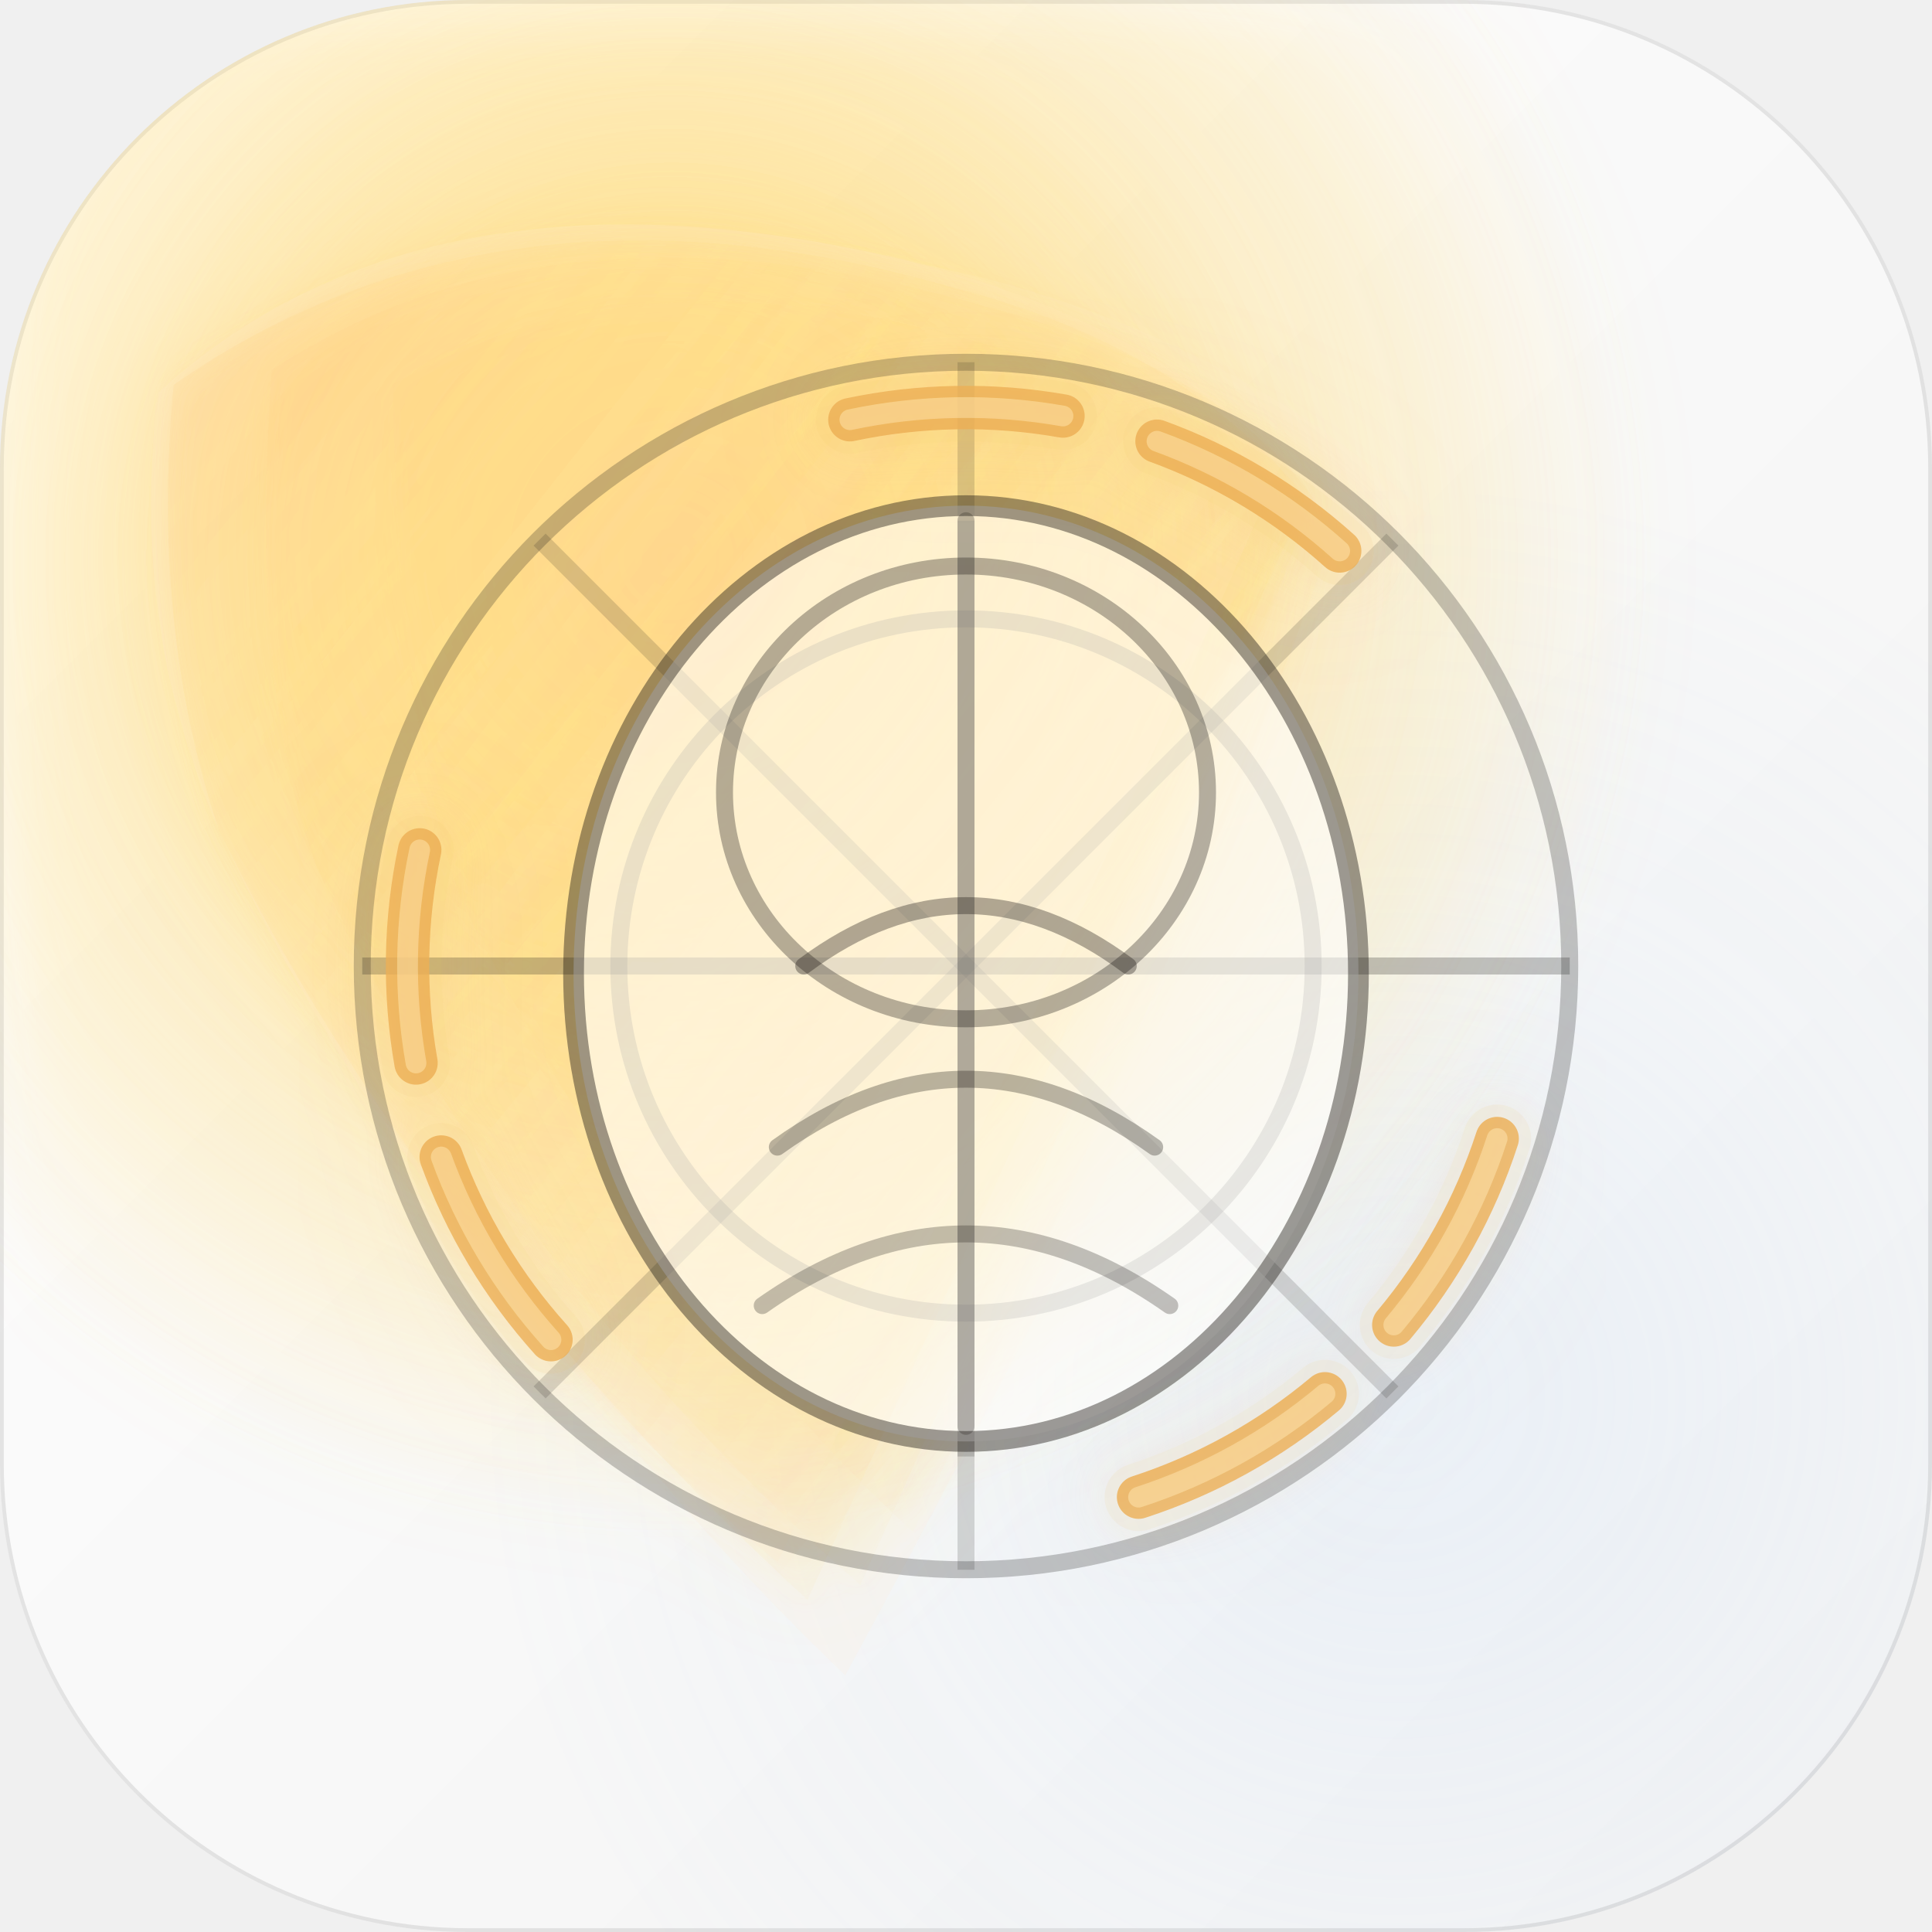
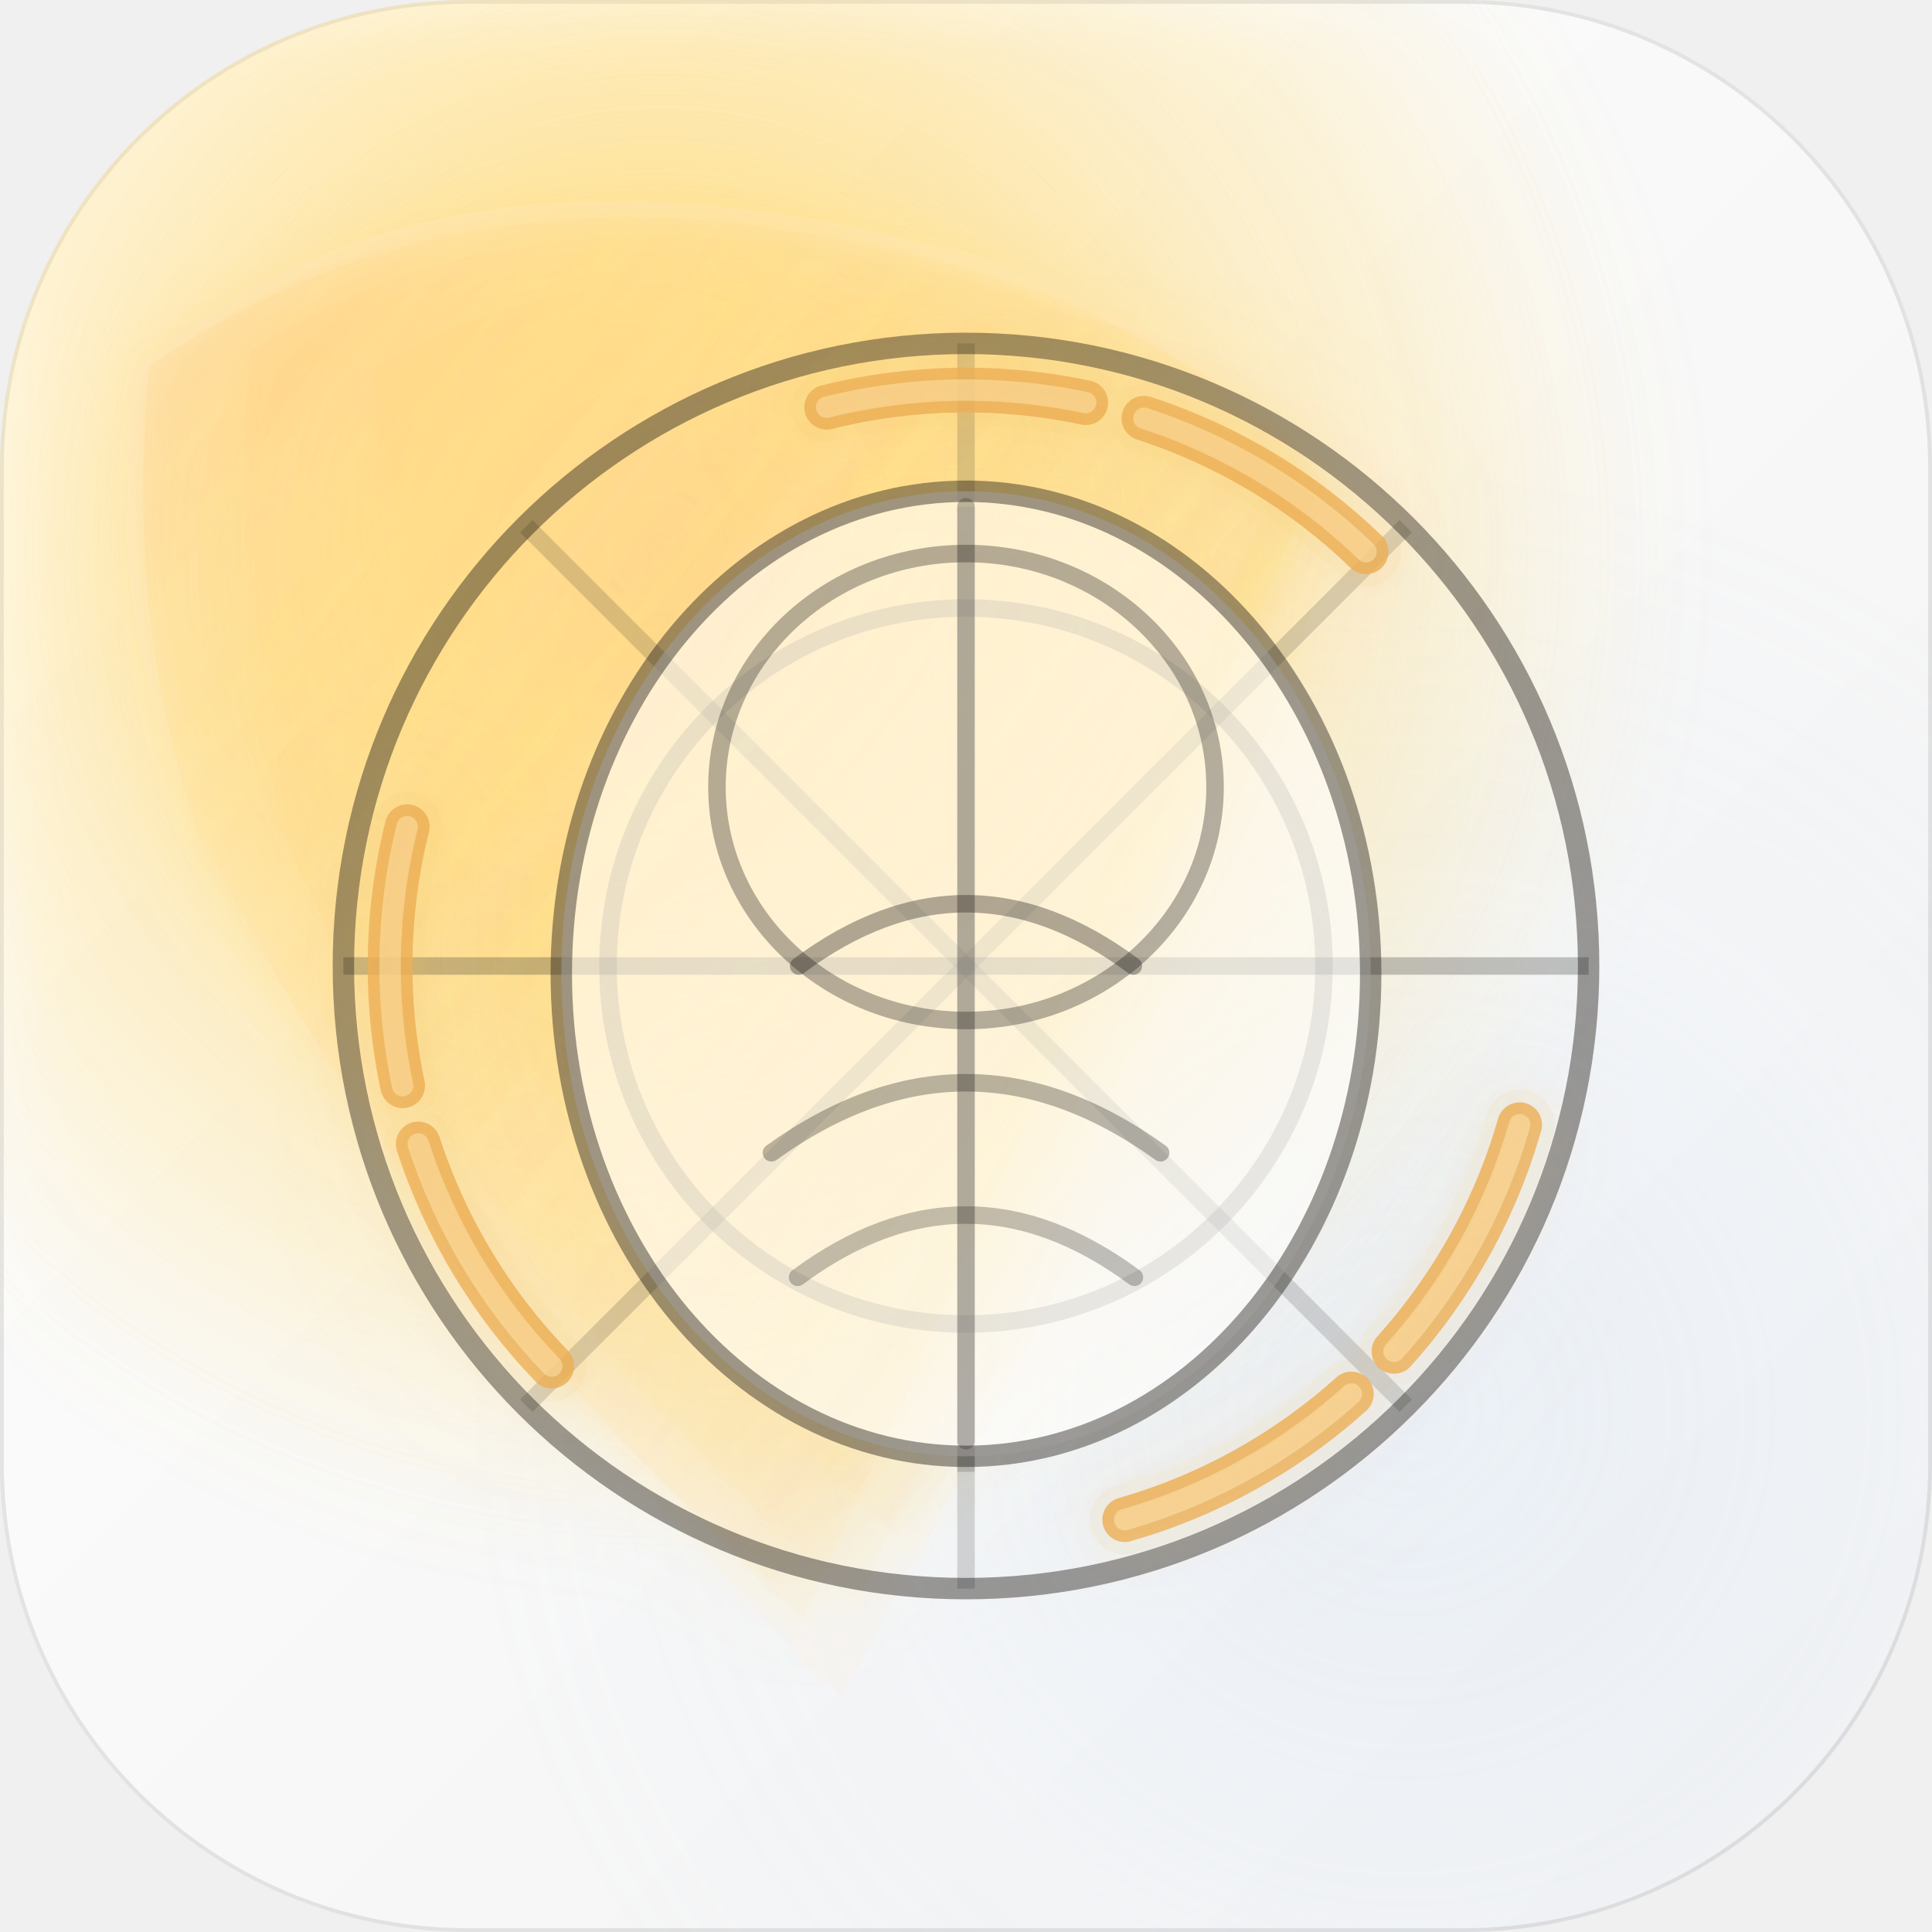
<svg xmlns="http://www.w3.org/2000/svg" width="512" height="512" viewBox="0 0 512 512">
  <defs>
    <linearGradient id="bg" x1="0" y1="0" x2="1" y2="1">
      <stop offset="0" stop-color="#ffffff" />
      <stop offset="1" stop-color="#f2f2f2" />
    </linearGradient>
    <radialGradient id="lightSpot" cx="0" cy="0" r="1" gradientUnits="userSpaceOnUse" gradientTransform="translate(178 148) rotate(18) scale(260 260)">
      <stop offset="0" stop-color="#FFB36A" stop-opacity="0.44" />
      <stop offset="0.22" stop-color="#FFD86E" stop-opacity="0.54" />
      <stop offset="0.62" stop-color="#FFD86E" stop-opacity="0.22" />
      <stop offset="1" stop-color="#FFD86E" stop-opacity="0" />
    </radialGradient>
    <radialGradient id="coolFill" cx="0" cy="0" r="1" gradientUnits="userSpaceOnUse" gradientTransform="translate(370 370) rotate(-18) scale(260 260)">
      <stop offset="0" stop-color="#B7D8FF" stop-opacity="0.18" />
      <stop offset="0.55" stop-color="#B7D8FF" stop-opacity="0.06" />
      <stop offset="1" stop-color="#B7D8FF" stop-opacity="0" />
    </radialGradient>
    <linearGradient id="ray" x1="0" y1="0" x2="1" y2="1">
      <stop offset="0" stop-color="#FFBE6B" stop-opacity="0.30" />
      <stop offset="0.18" stop-color="#FFD86E" stop-opacity="0.32" />
      <stop offset="0.72" stop-color="#FFD86E" stop-opacity="0.12" />
      <stop offset="1" stop-color="#FFD35A" stop-opacity="0" />
    </linearGradient>
    <filter id="soft" x="-20%" y="-20%" width="140%" height="140%">
      <feDropShadow dx="0" dy="3" stdDeviation="8" flood-color="#000000" flood-opacity="0.12" />
    </filter>
    <filter id="glow" x="-40%" y="-40%" width="180%" height="180%">
      <feGaussianBlur stdDeviation="12" result="b" />
      <feColorMatrix in="b" type="matrix" values="1 0 0 0 0                 0 1 0 0 0                 0 0 1 0 0                 0 0 0 0.85 0" result="g" />
      <feMerge>
        <feMergeNode in="g" />
        <feMergeNode in="SourceGraphic" />
      </feMerge>
    </filter>
    <filter id="raySoft" x="-40%" y="-40%" width="180%" height="180%">
      <feGaussianBlur stdDeviation="3.2" result="b" />
      <feColorMatrix in="b" type="matrix" values="1 0 0 0 0                 0 1 0 0 0                 0 0 1 0 0                 0 0 0 1 0" result="s" />
      <feMerge>
        <feMergeNode in="s" />
        <feMergeNode in="SourceGraphic" />
      </feMerge>
    </filter>
    <filter id="haze" x="-60%" y="-60%" width="220%" height="220%">
      <feTurbulence type="fractalNoise" baseFrequency="0.9" numOctaves="2" seed="3" result="n" />
      <feColorMatrix in="n" type="matrix" values="0 0 0 0 1                 0 0 0 0 1                 0 0 0 0 1                 0 0 0 0.55 0" result="a" />
      <feGaussianBlur in="a" stdDeviation="6" result="s" />
      <feMerge>
        <feMergeNode in="s" />
        <feMergeNode in="SourceGraphic" />
      </feMerge>
    </filter>
    <filter id="burstGlow" x="-80%" y="-80%" width="260%" height="260%">
      <feGaussianBlur stdDeviation="6" result="b1" />
      <feGaussianBlur stdDeviation="18" result="b2" />
      <feColorMatrix in="b2" type="matrix" values="1 0 0 0 0                 0 1 0 0 0                 0 0 1 0 0                 0 0 0 0.55 0" result="g2" />
      <feMerge>
        <feMergeNode in="g2" />
        <feMergeNode in="b1" />
        <feMergeNode in="SourceGraphic" />
      </feMerge>
    </filter>
    <mask id="coneMask">
      <rect width="512" height="512" fill="#000" />
      <path d="M42 104 Q 112 40 236 68 Q 304 84 340 122 Q 284 250 206 414 Q 110 332 58 220 Q 34 164 42 104 Z" fill="#fff" />
      <path d="M54 98 Q 132 42 262 74 Q 330 92 378 136 Q 314 278 224 444 Q 126 350 74 230 Q 48 170 54 98 Z" fill="#fff" opacity="0.55" />
    </mask>
    <radialGradient id="burstAlpha" cx="256" cy="256" r="260" gradientUnits="userSpaceOnUse">
      <stop offset="0" stop-color="#ffffff" stop-opacity="1" />
      <stop offset="0.55" stop-color="#ffffff" stop-opacity="0.95" />
      <stop offset="0.80" stop-color="#ffffff" stop-opacity="0.70" />
      <stop offset="1" stop-color="#ffffff" stop-opacity="0.30" />
    </radialGradient>
    <mask id="burstMask">
      <rect width="512" height="512" fill="url(#burstAlpha)" />
    </mask>
    <clipPath id="tileClip">
      <rect x="0" y="0" width="512" height="512" rx="124" />
    </clipPath>
  </defs>
  <g clip-path="url(#tileClip)">
    <rect x="0" y="0" width="512" height="512" rx="124" fill="url(#bg)" />
    <rect x="0" y="0" width="512" height="512" rx="124" fill="none" stroke="#171717" stroke-opacity="0.10" stroke-width="2" />
-     <circle cx="370" cy="370" r="240" fill="url(#coolFill)" />
-     <g filter="url(#glow)">
-       <circle cx="178" cy="148" r="260" fill="url(#lightSpot)" />
-       <g fill="url(#ray)" filter="url(#raySoft)">
-         <path d="M46 102 Q 132 42 252 76 Q 314 92 346 132 Q 292 252 214 424 Q 112 330 58 220 Q 40 166 46 102 Z" opacity="0.62" />
-         <path d="M72 98 Q 148 48 264 82 Q 324 98 348 132 Q 302 256 228 420 Q 136 340 84 230 Q 66 182 72 98 Z" opacity="0.46" />
-         <path d="M104 102 Q 176 60 282 98 Q 332 114 352 146 Q 308 266 242 406 Q 174 344 122 238 Q 106 194 104 102 Z" opacity="0.32" />
+     <g transform="translate(256 256) scale(1.03125) translate(-256 -256)">
+       <circle cx="370" cy="370" r="240" fill="url(#coolFill)" />
+       <g filter="url(#glow)">
+         <circle cx="178" cy="148" r="260" fill="url(#lightSpot)" />
+         <g fill="url(#ray)" filter="url(#raySoft)">
+           <path d="M46 102 Q 132 42 252 76 Q 314 92 346 132 Q 292 252 214 424 Q 112 330 58 220 Q 40 166 46 102 Z" opacity="0.62" />
+           <path d="M72 98 Q 148 48 264 82 Q 324 98 348 132 Q 302 256 228 420 Q 136 340 84 230 Q 66 182 72 98 Z" opacity="0.46" />
+           <path d="M104 102 Q 176 60 282 98 Q 332 114 352 146 Q 308 266 242 406 Q 174 344 122 238 Q 106 194 104 102 Z" opacity="0.32" />
+         </g>
      </g>
-     </g>
-     <g mask="url(#coneMask)" filter="url(#haze)" opacity="0.60">
-       <rect x="0" y="0" width="512" height="512" rx="124" fill="#FFC94A" opacity="0.20" />
-     </g>
-     <g fill="none" stroke="#171717" stroke-opacity="0.24" stroke-width="4.5">
-       <circle cx="256" cy="256" r="160" />
-       <circle cx="256" cy="256" r="92" stroke-opacity="0.20" />
-       <path d="M256 96 L256 138" stroke-opacity="0.16" />
-       <path d="M256 138 L256 386" stroke-opacity="0.30" />
-       <path d="M256 386 L256 416" stroke-opacity="0.16" />
-       <path d="M96 256 L416 256" />
-       <path d="M143 143 L369 369" stroke-opacity="0.16" />
-       <path d="M369 143 L143 369" stroke-opacity="0.16" />
-     </g>
-     <g>
-       <ellipse cx="256" cy="258" rx="104" ry="124" fill="#ffffff" fill-opacity="0.58" stroke="#181410" stroke-opacity="0.42" stroke-width="5.5" />
-       <ellipse cx="256" cy="210" rx="64" ry="60" fill="none" stroke="#181410" stroke-opacity="0.32" stroke-width="4.5" />
-       <path d="M213 256 Q 256 224 299 256" fill="none" stroke="#181410" stroke-opacity="0.34" stroke-width="4.5" stroke-linecap="round" />
-       <path d="M206 304 Q 256 268 306 304" fill="none" stroke="#181410" stroke-opacity="0.30" stroke-width="4.5" stroke-linecap="round" />
-       <path d="M202 346 Q 256 308 310 346" fill="none" stroke="#181410" stroke-opacity="0.26" stroke-width="4.5" stroke-linecap="round" />
-       <path d="M256 138 L256 378" fill="none" stroke="#181410" stroke-opacity="0.24" stroke-width="4.5" stroke-linecap="round" />
-     </g>
-     <g mask="url(#burstMask)">
-       <g fill="none" stroke="#efbd66" stroke-width="18" stroke-linecap="round" opacity="0.16" filter="url(#burstGlow)">
-         <path d="M225.23 111.23 A148 148 0 0 1 281.7 110.25" />
-         <path d="M306.62 116.93 A148 148 0 0 1 355.03 146.01" />
-         <path d="M396.76 301.73 A148 148 0 0 1 369.37 351.13" />
-         <path d="M351.13 369.37 A148 148 0 0 1 301.73 396.76" />
-         <path d="M146.01 355.03 A148 148 0 0 1 116.93 306.62" />
-         <path d="M110.25 281.7 A148 148 0 0 1 111.23 225.23" />
+       <g mask="url(#coneMask)" filter="url(#haze)" opacity="0.60">
+         <rect x="0" y="0" width="512" height="512" rx="124" fill="#FFC94A" opacity="0.20" />
      </g>
-       <g fill="none" stroke="#edae55" stroke-width="11.5" stroke-linecap="round" opacity="0.88">
-         <path d="M225.23 111.23 A148 148 0 0 1 281.7 110.25" />
-         <path d="M306.62 116.93 A148 148 0 0 1 355.03 146.01" />
-         <path d="M396.76 301.73 A148 148 0 0 1 369.37 351.13" />
-         <path d="M351.13 369.37 A148 148 0 0 1 301.73 396.76" />
-         <path d="M146.01 355.03 A148 148 0 0 1 116.93 306.62" />
-         <path d="M110.25 281.7 A148 148 0 0 1 111.23 225.23" />
+       <g fill="none" stroke="#171717" stroke-opacity="0.24" stroke-width="4.5">
+         <circle cx="256" cy="256" r="160" stroke="#181410" stroke-opacity="0.42" stroke-width="5.5" />
+         <circle cx="256" cy="256" r="92" stroke-opacity="0.20" />
+         <path d="M256 96 L256 138" stroke-opacity="0.16" />
+         <path d="M256 138 L256 386" stroke-opacity="0.30" />
+         <path d="M256 386 L256 416" stroke-opacity="0.16" />
+         <path d="M96 256 L416 256" />
+         <path d="M143 143 L369 369" stroke-opacity="0.16" />
+         <path d="M369 143 L143 369" stroke-opacity="0.16" />
      </g>
-       <g fill="none" stroke="#ffe2a6" stroke-width="5.5" stroke-linecap="round" opacity="0.56">
-         <path d="M225.23 111.23 A148 148 0 0 1 281.7 110.25" />
-         <path d="M306.62 116.93 A148 148 0 0 1 355.03 146.01" />
-         <path d="M396.76 301.73 A148 148 0 0 1 369.37 351.13" />
-         <path d="M351.13 369.37 A148 148 0 0 1 301.73 396.76" />
-         <path d="M146.01 355.03 A148 148 0 0 1 116.93 306.62" />
-         <path d="M110.25 281.7 A148 148 0 0 1 111.23 225.23" />
+       <g>
+         <ellipse cx="256" cy="258" rx="104" ry="124" fill="#ffffff" fill-opacity="0.58" stroke="#181410" stroke-opacity="0.42" stroke-width="5.5" />
+         <ellipse cx="256" cy="210" rx="64" ry="60" fill="none" stroke="#181410" stroke-opacity="0.32" stroke-width="4.5" />
+         <path d="M213 256 Q 256 224 299 256" fill="none" stroke="#181410" stroke-opacity="0.34" stroke-width="4.5" stroke-linecap="round" />
+         <path d="M206 304 Q 256 268 306 304" fill="none" stroke="#181410" stroke-opacity="0.30" stroke-width="4.5" stroke-linecap="round" />
+         <path d="M212.72 336 Q 256 304 299.28 336" fill="none" stroke="#181410" stroke-opacity="0.26" stroke-width="4.5" stroke-linecap="round" />
+         <path d="M256 138 L256 378" fill="none" stroke="#181410" stroke-opacity="0.24" stroke-width="4.5" stroke-linecap="round" />
+       </g>
+       <g mask="url(#burstMask)">
+         <g fill="none" stroke="#efbd66" stroke-width="18" stroke-linecap="round" opacity="0.16" filter="url(#burstGlow)">
+           <path d="M220.2 112.4 A148 148 0 0 1 286.77 111.23" />
+           <path d="M301.73 115.24 A148 148 0 0 1 358.81 149.54" />
+           <path d="M398.27 296.79 A148 148 0 0 1 365.99 355.03" />
+           <path d="M355.03 365.99 A148 148 0 0 1 296.79 398.27" />
+           <path d="M149.54 358.81 A148 148 0 0 1 115.24 301.73" />
+           <path d="M111.23 286.77 A148 148 0 0 1 112.4 220.2" />
+         </g>
+         <g fill="none" stroke="#edae55" stroke-width="11.5" stroke-linecap="round" opacity="0.88">
+           <path d="M220.2 112.4 A148 148 0 0 1 286.77 111.23" />
+           <path d="M301.73 115.24 A148 148 0 0 1 358.81 149.54" />
+           <path d="M398.27 296.79 A148 148 0 0 1 365.99 355.03" />
+           <path d="M355.03 365.99 A148 148 0 0 1 296.79 398.27" />
+           <path d="M149.54 358.81 A148 148 0 0 1 115.24 301.73" />
+           <path d="M111.23 286.77 A148 148 0 0 1 112.4 220.2" />
+         </g>
+         <g fill="none" stroke="#ffe2a6" stroke-width="5.5" stroke-linecap="round" opacity="0.56">
+           <path d="M220.2 112.4 A148 148 0 0 1 286.77 111.23" />
+           <path d="M301.73 115.24 A148 148 0 0 1 358.81 149.54" />
+           <path d="M398.27 296.79 A148 148 0 0 1 365.99 355.03" />
+           <path d="M355.03 365.99 A148 148 0 0 1 296.79 398.27" />
+           <path d="M149.54 358.81 A148 148 0 0 1 115.24 301.73" />
+           <path d="M111.23 286.77 A148 148 0 0 1 112.4 220.2" />
+         </g>
      </g>
    </g>
  </g>
</svg>
